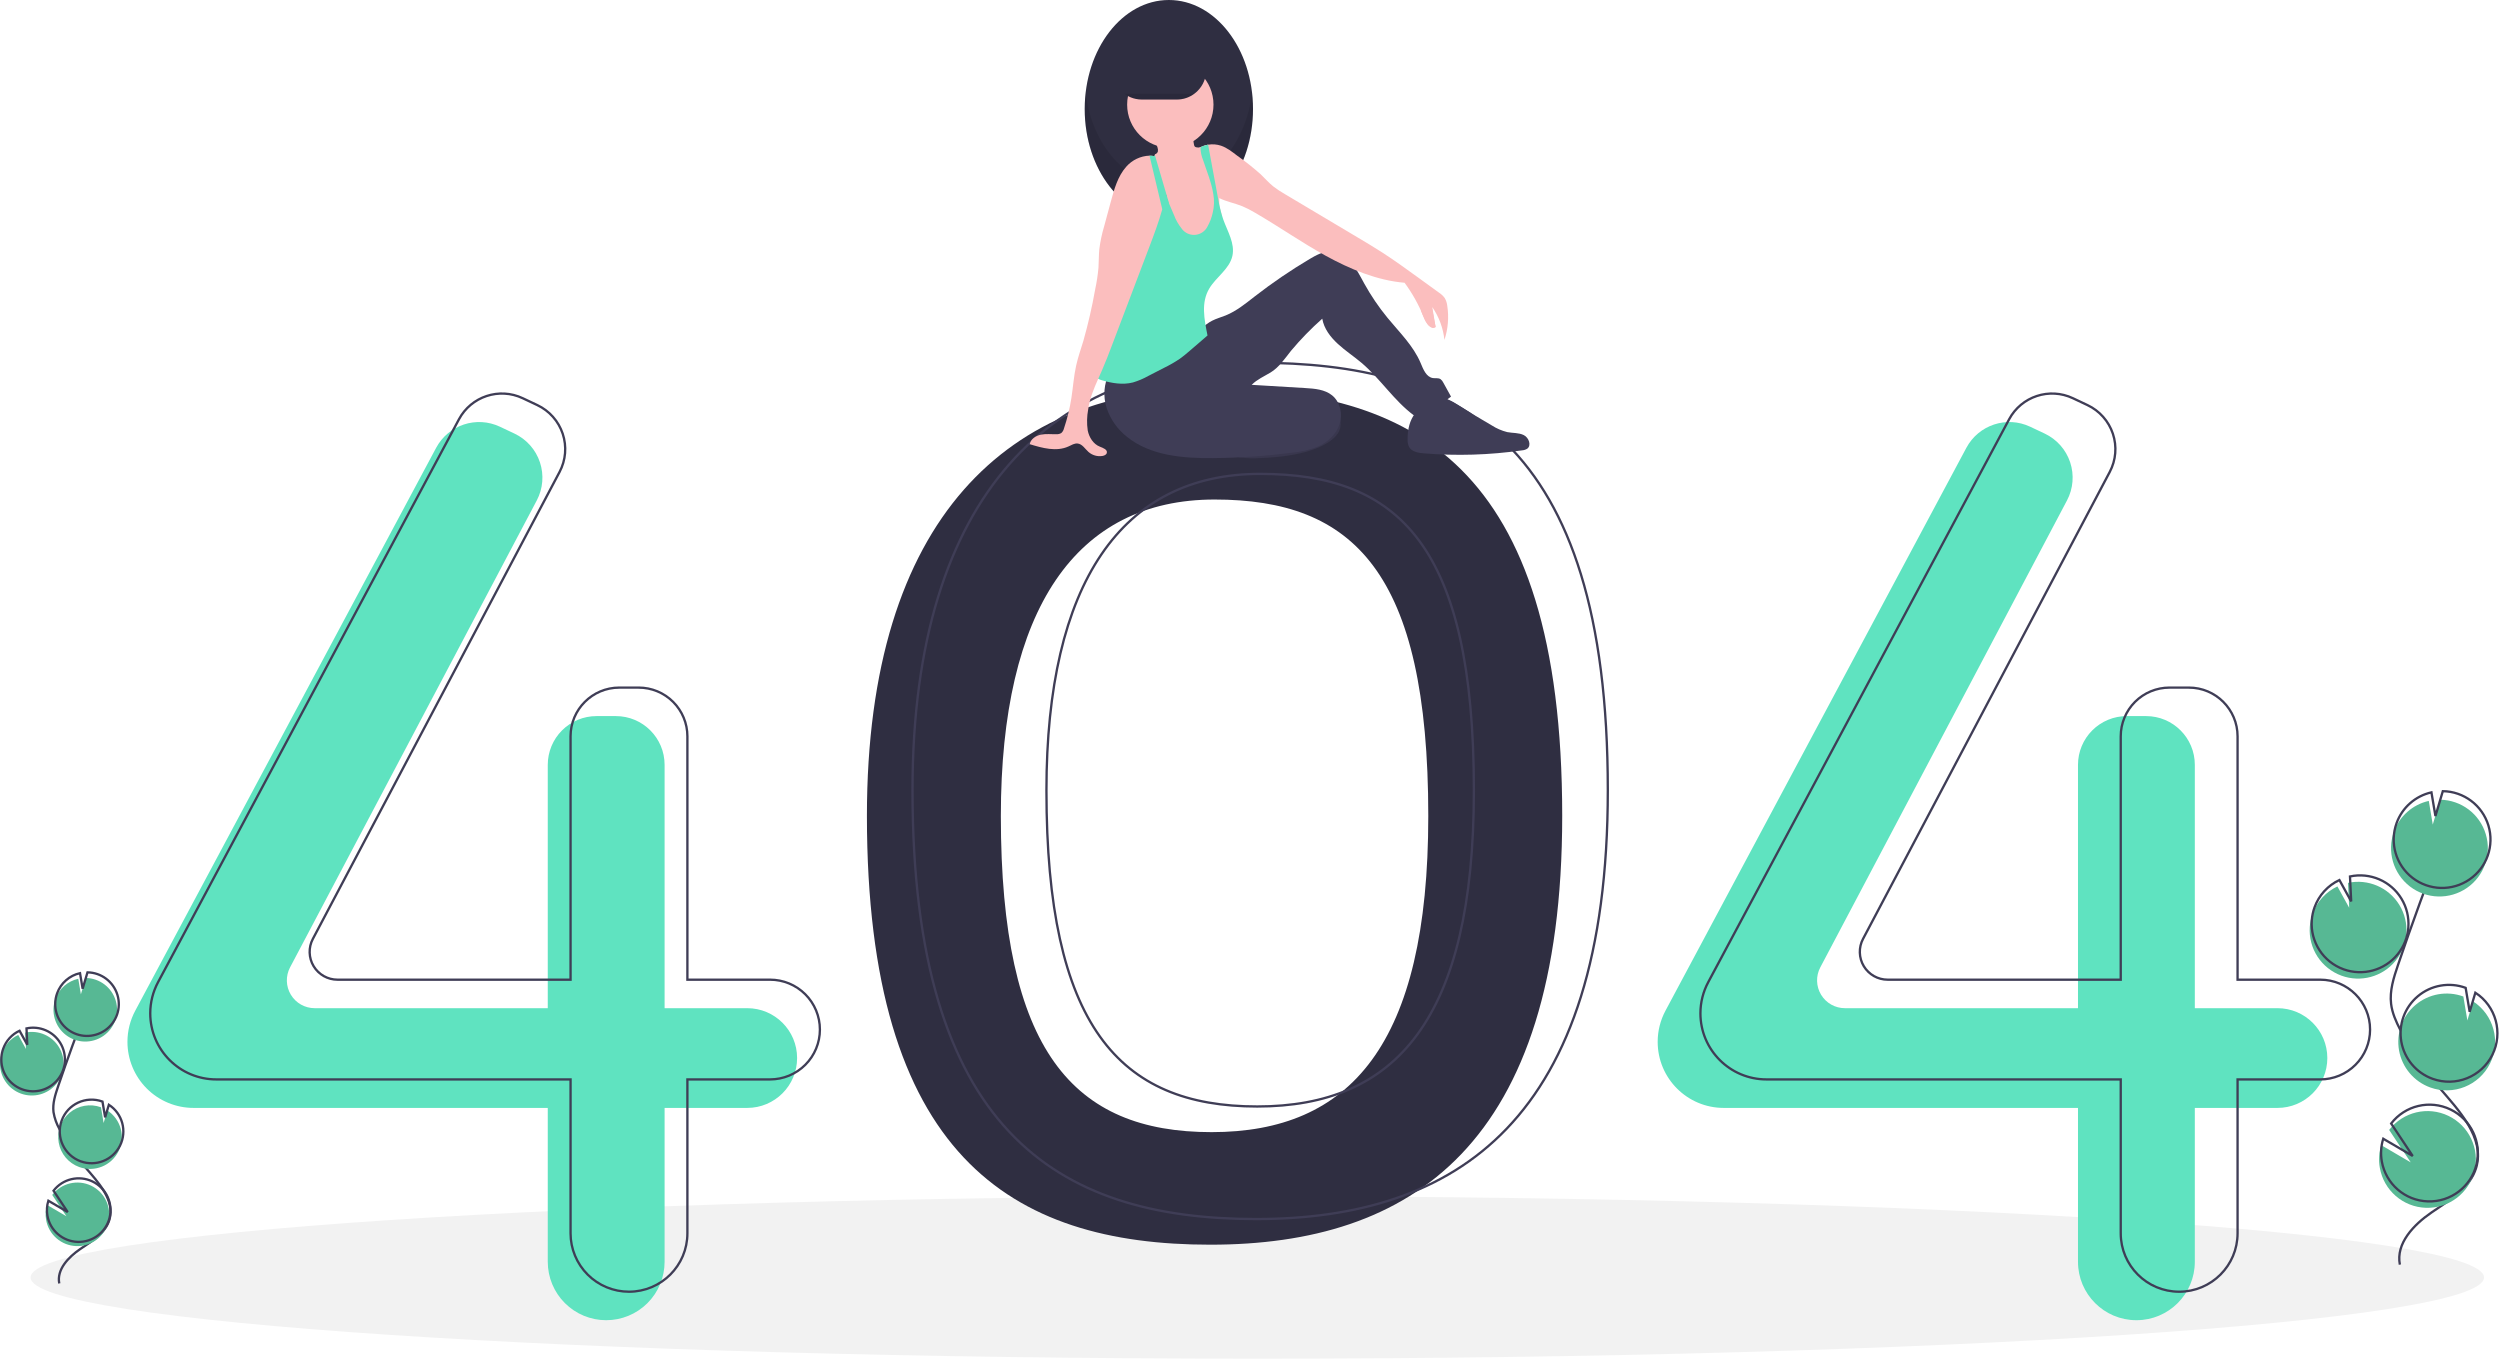
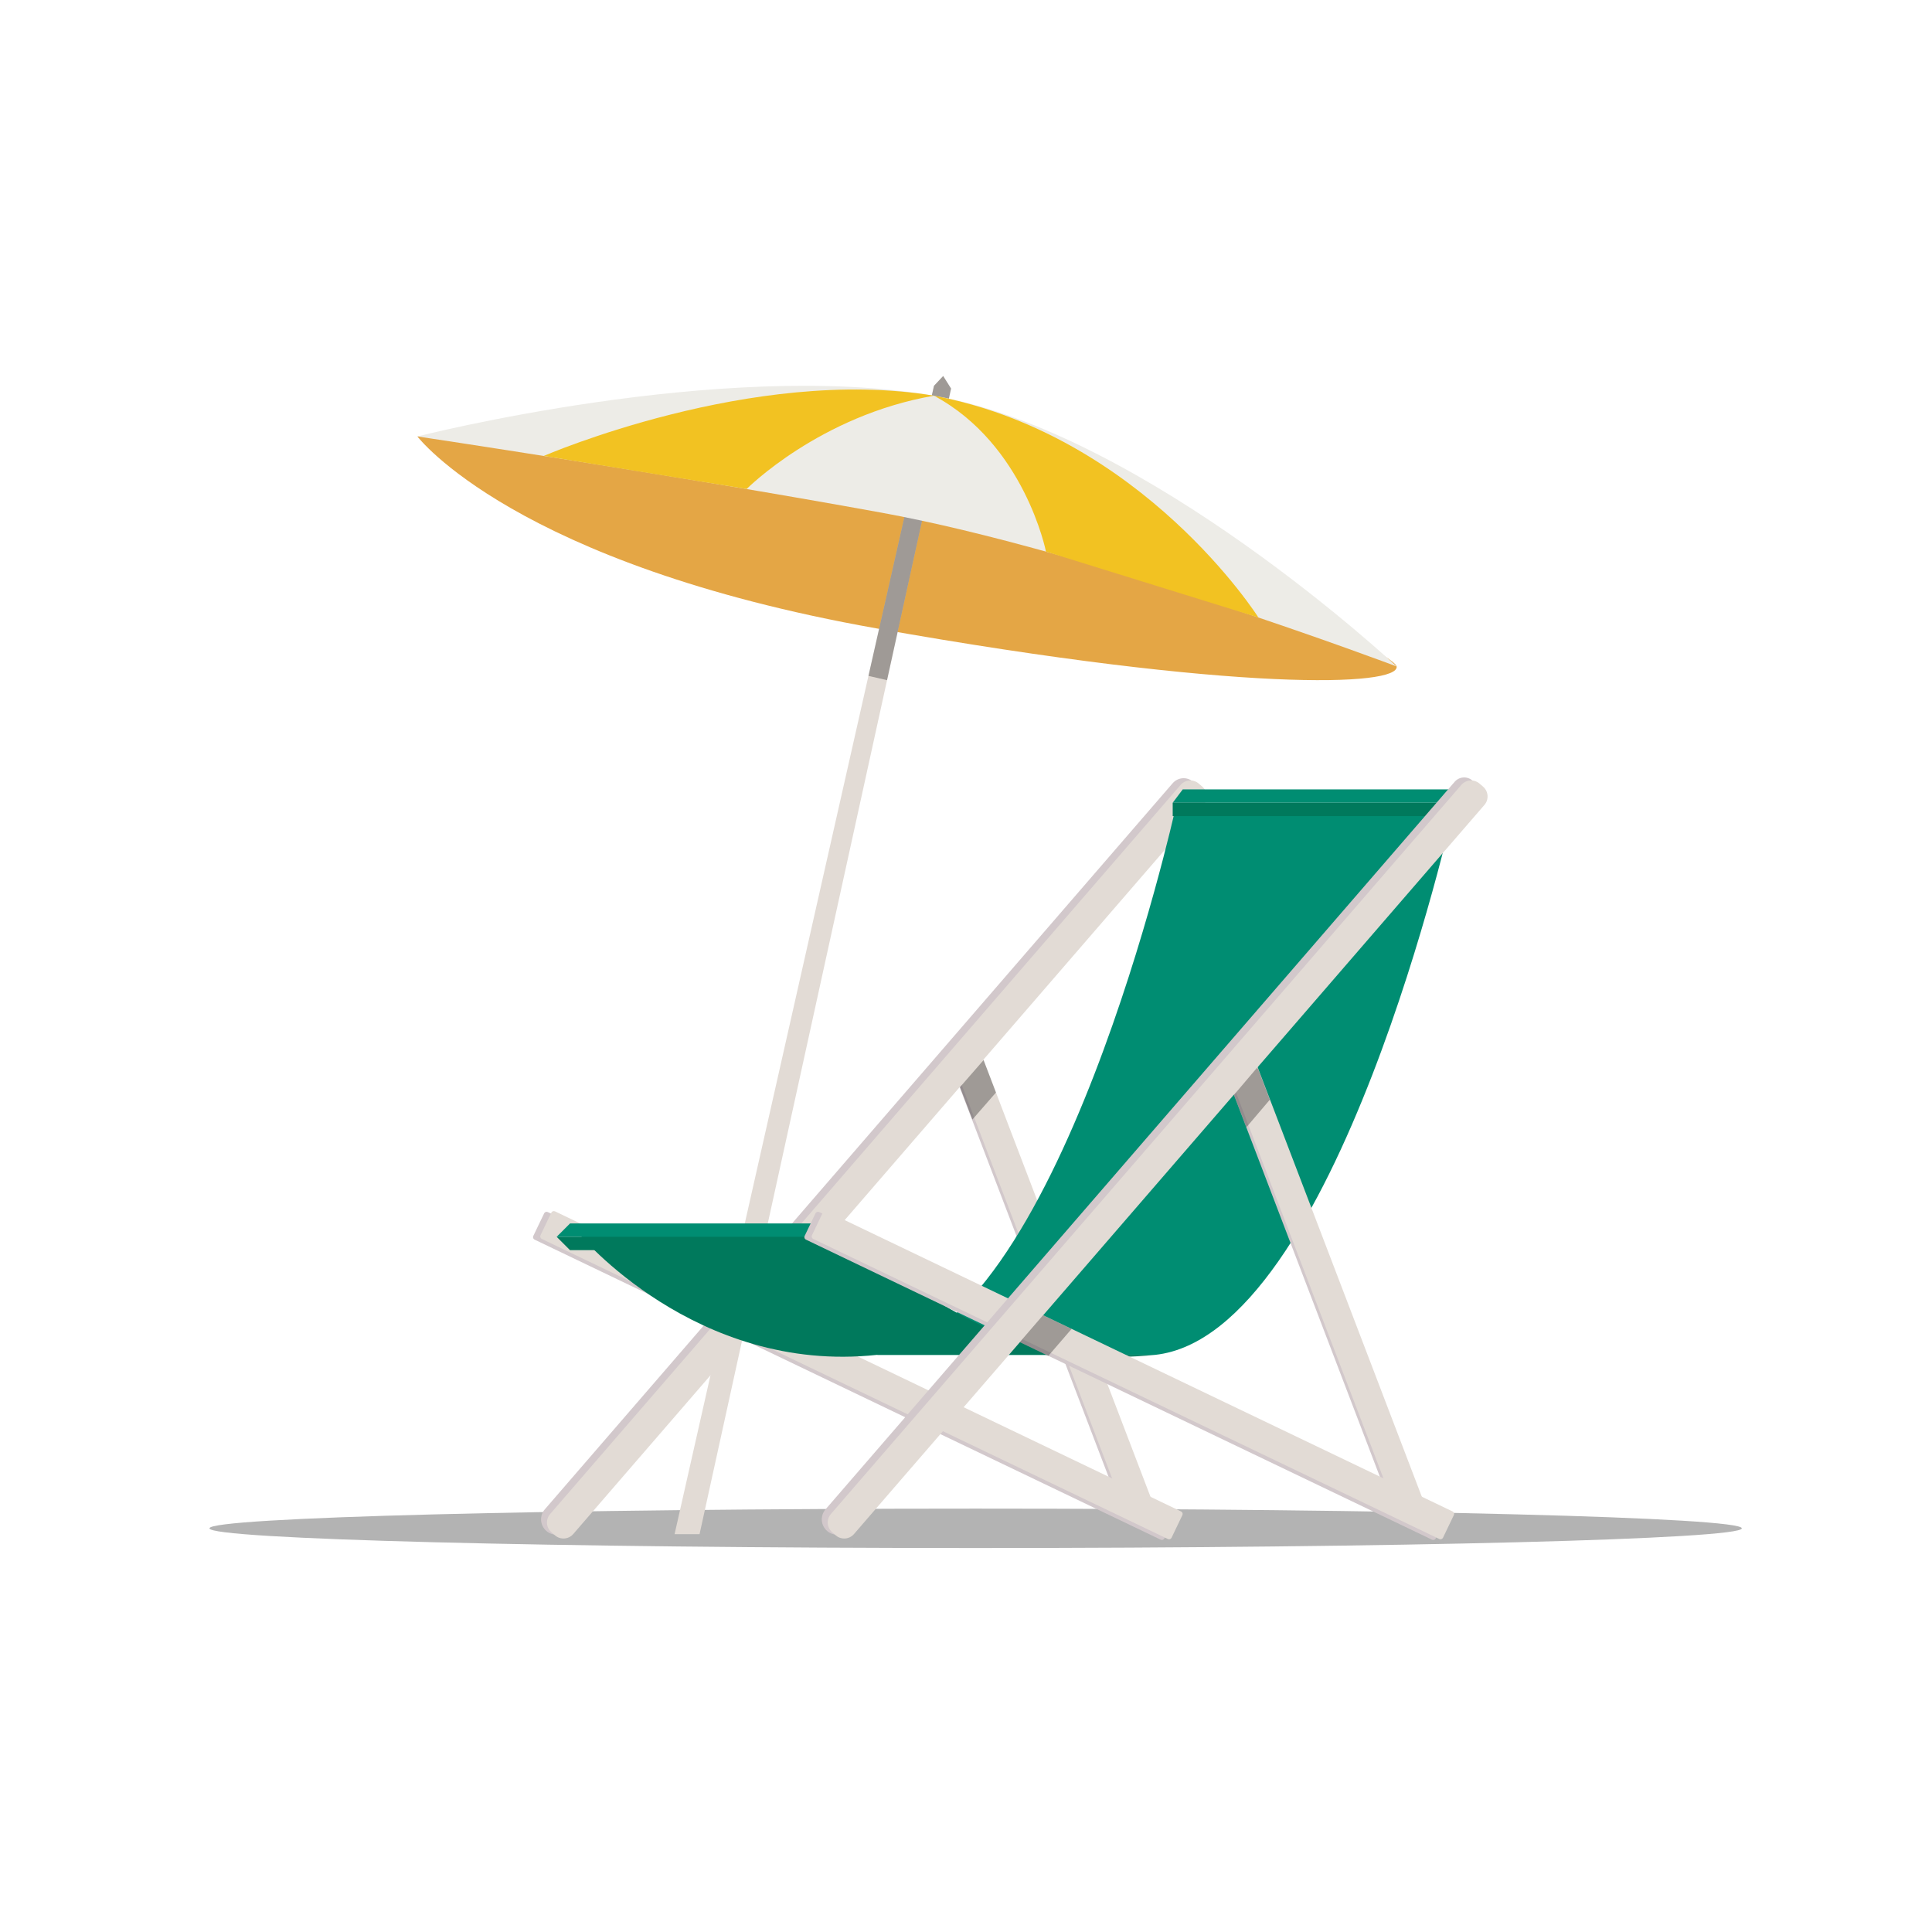
- <svg xmlns="http://www.w3.org/2000/svg" width="1075px" height="585px" viewBox="0 0 1075 585" version="1.1">
-   <g id="Page-1" stroke="none" stroke-width="1" fill="none" fill-rule="evenodd">
-     <g id="undraw_page_not_found_su7k">
-       <ellipse id="Oval" fill="#F2F2F2" fill-rule="nonzero" cx="540.643" cy="549.309" rx="527.5" ry="34.922" />
-       <path d="M520.426,167.01 C434.482,167.01 372.775,222.149 372.775,350.808 C372.775,496.621 434.482,535.218 520.426,535.218 C606.37,535.218 671.753,492.945 671.753,350.808 C671.753,198.868 606.37,167.01 520.426,167.01 Z M520.991,486.818 C461.464,486.818 430.365,451.895 430.365,350.902 C430.365,261.79 462.737,214.797 522.264,214.797 C581.791,214.797 614.163,245.665 614.163,350.902 C614.163,449.349 580.518,486.818 520.991,486.818 Z" id="Shape" fill="#2F2E41" fill-rule="nonzero" />
-       <path d="M321.311,433.517 L285.777,433.517 L285.777,328.877 C285.777,317.304 276.395,307.922 264.821,307.921 L256.495,307.921 C250.937,307.921 245.607,310.129 241.677,314.059 C237.747,317.989 235.539,323.32 235.539,328.877 L235.539,433.517 L135.309,433.517 C131.115,433.517 127.227,431.321 125.062,427.728 C122.898,424.136 122.772,419.673 124.731,415.965 L230.814,215.184 C233.486,210.126 233.975,204.195 232.165,198.767 C230.356,193.34 226.406,188.888 221.233,186.446 L214.971,183.488 C204.872,178.719 192.807,182.709 187.542,192.558 L58.16,434.591 C55.957,438.712 54.804,443.314 54.804,447.987 L54.804,447.987 C54.804,455.523 57.798,462.751 63.127,468.08 C68.456,473.409 75.684,476.403 83.22,476.403 L235.539,476.403 L235.539,542.57 C235.539,549.232 238.185,555.621 242.896,560.332 C247.607,565.043 253.996,567.689 260.658,567.689 L260.658,567.689 C267.32,567.689 273.709,565.043 278.42,560.332 C283.131,555.621 285.777,549.232 285.777,542.57 L285.777,476.403 L321.311,476.403 C333.154,476.403 342.754,466.803 342.754,454.96 L342.754,454.96 C342.754,443.117 333.154,433.517 321.311,433.517 Z" id="Path" fill="#5FE3C0" fill-rule="nonzero" />
-       <path d="M979.308,433.517 L943.774,433.517 L943.774,328.877 C943.774,317.304 934.391,307.921 922.818,307.921 L914.491,307.921 C908.933,307.921 903.603,310.129 899.673,314.059 C895.743,317.989 893.535,323.32 893.535,328.877 L893.535,433.517 L793.305,433.517 C789.111,433.517 785.224,431.321 783.059,427.728 C780.894,424.136 780.768,419.673 782.728,415.965 L888.81,215.184 C891.483,210.126 891.971,204.195 890.162,198.768 C888.353,193.34 884.403,188.888 879.23,186.446 L872.967,183.488 C862.868,178.719 850.803,182.709 845.538,192.558 L716.157,434.591 C713.953,438.712 712.801,443.314 712.801,447.987 L712.801,447.987 C712.801,463.681 725.523,476.403 741.217,476.403 L893.535,476.403 L893.535,542.57 C893.535,556.443 904.782,567.689 918.654,567.689 L918.654,567.689 C932.527,567.689 943.773,556.443 943.773,542.57 L943.773,476.403 L979.308,476.403 C991.15,476.403 1000.751,466.803 1000.751,454.96 L1000.751,454.96 C1000.751,443.117 991.15,433.517 979.308,433.517 L979.308,433.517 Z" id="Path" fill="#5FE3C0" fill-rule="nonzero" />
-       <path d="M331.114,421.264 L295.58,421.264 L295.58,316.624 C295.58,311.066 293.372,305.736 289.442,301.806 C285.512,297.876 280.182,295.668 274.624,295.668 L266.297,295.668 C254.724,295.668 245.341,305.051 245.341,316.624 L245.341,421.264 L145.111,421.264 C140.917,421.264 137.03,419.067 134.865,415.475 C132.7,411.883 132.575,407.42 134.534,403.712 L240.616,202.931 C243.289,197.873 243.777,191.942 241.968,186.514 C240.159,181.087 236.209,176.635 231.036,174.192 L224.773,171.235 C214.674,166.466 202.609,170.455 197.344,180.305 L67.963,422.338 C65.76,426.459 64.607,431.06 64.607,435.734 L64.607,435.734 C64.607,451.427 77.329,464.15 93.023,464.15 L245.341,464.15 L245.341,530.317 C245.341,536.979 247.988,543.368 252.699,548.079 C257.409,552.789 263.799,555.436 270.46,555.436 L270.461,555.436 C284.333,555.436 295.58,544.19 295.58,530.317 L295.58,464.15 L331.114,464.15 C336.801,464.15 342.255,461.891 346.276,457.869 C350.298,453.848 352.557,448.394 352.557,442.707 L352.557,442.707 C352.557,437.02 350.298,431.565 346.276,427.544 C342.255,423.523 336.801,421.264 331.114,421.264 L331.114,421.264 Z" id="Path" stroke="#3F3D56" />
-       <path d="M997.688,421.264 L962.153,421.264 L962.153,316.624 C962.153,305.051 952.771,295.668 941.197,295.668 L932.871,295.668 C927.313,295.668 921.983,297.876 918.053,301.806 C914.123,305.736 911.915,311.066 911.915,316.624 L911.915,421.264 L811.685,421.264 C807.491,421.264 803.603,419.067 801.439,415.475 C799.274,411.883 799.148,407.42 801.108,403.712 L907.19,202.931 C909.863,197.873 910.351,191.942 908.542,186.514 C906.732,181.087 902.783,176.635 897.61,174.192 L891.347,171.235 C881.248,166.466 869.183,170.455 863.918,180.305 L734.536,422.338 C732.333,426.459 731.181,431.06 731.181,435.734 L731.181,435.734 C731.181,451.427 743.903,464.15 759.596,464.15 L911.915,464.15 L911.915,530.317 C911.915,544.19 923.161,555.436 937.034,555.436 L937.034,555.436 C950.907,555.436 962.153,544.19 962.153,530.317 L962.153,464.15 L997.688,464.15 C1003.375,464.15 1008.829,461.891 1012.85,457.869 C1016.871,453.848 1019.131,448.394 1019.131,442.707 L1019.131,442.707 C1019.131,430.864 1009.53,421.264 997.688,421.264 Z" id="Path" stroke="#3F3D56" />
-       <path d="M540.031,155.982 C454.087,155.982 392.38,211.121 392.38,339.78 C392.38,485.593 454.087,524.19 540.031,524.19 C625.975,524.19 691.358,481.917 691.358,339.78 C691.358,187.84 625.975,155.982 540.031,155.982 Z M540.596,475.79 C481.069,475.79 449.97,440.867 449.97,339.874 C449.97,250.762 482.342,203.769 541.869,203.769 C601.396,203.769 633.768,234.637 633.768,339.874 C633.768,438.321 600.123,475.79 540.596,475.79 L540.596,475.79 Z" id="Shape" stroke="#3F3D56" />
-       <ellipse id="Oval" fill="#2F2E41" fill-rule="nonzero" cx="502.607" cy="46.885" rx="36.186" ry="46.885" />
-       <path d="M502.607,79.61 C484.48,79.61 469.466,62.339 466.832,39.805 C466.558,42.155 466.42,44.519 466.421,46.885 C466.421,72.778 482.622,93.77 502.607,93.77 C522.592,93.77 538.794,72.779 538.794,46.885 C538.794,44.519 538.657,42.155 538.383,39.805 C535.749,62.339 520.735,79.61 502.607,79.61 Z" id="Path" fill="#000000" fill-rule="nonzero" opacity="0.1" />
-       <path d="M576.242,184.189 C575.465,187.382 572.114,189.94 568.403,191.727 C560.601,195.483 550.978,196.605 541.644,196.981 C539.262,197.126 536.873,197.081 534.499,196.849 C529.898,196.404 525.582,194.42 522.249,191.217 C521.765,190.902 521.477,190.361 521.486,189.783 C521.495,189.206 521.799,188.674 522.292,188.374 C527.262,182.915 535.555,179.568 543.909,177.157 C550.243,175.33 561.29,170.597 568.199,171.235 C574.89,171.854 577.223,180.157 576.242,184.189 Z" id="Path" fill="#3F3D56" fill-rule="nonzero" />
-       <path d="M576.242,184.189 C575.465,187.382 572.114,189.94 568.403,191.727 C560.601,195.483 550.978,196.605 541.644,196.981 C539.262,197.126 536.873,197.081 534.499,196.849 C529.898,196.404 525.582,194.42 522.249,191.217 C521.765,190.902 521.477,190.361 521.486,189.783 C521.495,189.206 521.799,188.674 522.292,188.374 C527.262,182.915 535.555,179.568 543.909,177.157 C550.243,175.33 561.29,170.597 568.199,171.235 C574.89,171.854 577.223,180.157 576.242,184.189 Z" id="Path" fill="#000000" fill-rule="nonzero" opacity="0.1" />
-       <path d="M477.044,160.321 C474.662,164.989 474.231,170.411 475.845,175.396 C477.487,180.344 480.56,184.693 484.674,187.893 C494.769,195.985 508.662,197.098 521.599,196.986 C532.937,196.887 544.259,196.111 555.504,194.662 C559.273,194.328 562.976,193.468 566.506,192.108 C570.728,190.281 574.439,186.93 575.942,182.582 C577.445,178.234 576.378,172.909 572.808,170.008 C569.671,167.458 565.345,167.107 561.31,166.865 L538.223,165.477 C540.504,163.169 543.541,161.863 546.318,160.185 C550.004,157.959 552.452,154.22 555.132,150.85 C559.26,145.916 563.752,141.297 568.57,137.033 C569.322,141.344 572.048,144.883 575.258,147.857 C578.467,150.831 582.166,153.226 585.501,156.057 C593.58,162.916 599.397,172.224 607.894,178.558 C613.738,177.022 619.202,174.294 623.942,170.546 L620.64,164.564 C620.365,163.949 619.936,163.414 619.395,163.011 C618.461,162.436 617.256,162.733 616.17,162.57 C613.27,162.135 612.003,158.786 610.865,156.083 C607.74,148.661 601.756,142.903 596.647,136.679 C592.875,132.084 589.529,127.157 586.651,121.956 C584.934,118.854 583.363,115.625 581.033,112.953 C578.704,110.281 575.44,108.18 571.895,108.172 C568.763,108.166 565.874,109.756 563.181,111.355 C554.978,116.227 547.086,121.604 539.551,127.454 C535.607,130.516 531.687,133.751 527.061,135.628 C525.114,136.419 523.061,136.959 521.192,137.92 C517.919,139.605 515.435,142.455 512.761,144.985 C503.223,154.008 490.165,159.854 477.044,160.321 Z" id="Path" fill="#3F3D56" fill-rule="nonzero" />
-       <path d="M525.32,96.098 C525.212,98.856 524.626,101.575 523.586,104.131 C522.52,106.709 520.431,108.728 517.818,109.704 C515.983,110.196 514.059,110.258 512.195,109.887 C510.57,109.717 509.004,109.183 507.614,108.326 C505.449,106.837 504.369,104.182 503.976,101.583 C503.583,98.987 503.759,96.334 503.507,93.719 C503.262,91.607 502.86,89.516 502.305,87.464 C502.135,86.781 501.962,86.101 501.792,85.422 C501.626,84.742 501.462,84.062 501.311,83.383 C501.172,82.744 501.043,82.102 500.933,81.457 C500.842,80.912 500.76,80.365 500.7,79.814 C500.645,78.182 500.373,76.564 499.892,75.003 C499.44,73.991 498.874,73.033 498.205,72.149 C497.919,71.74 497.642,71.331 497.387,70.906 C496.65,69.802 496.307,68.482 496.415,67.158 C496.445,66.954 496.495,66.753 496.563,66.557 C496.588,66.482 496.616,66.406 496.648,66.334 C497.222,66.178 497.683,65.748 497.878,65.186 C497.986,64.59 497.935,63.977 497.73,63.408 C497.495,62.612 497.173,61.845 496.77,61.12 C496.506,60.642 495.609,59.78 495.603,59.232 C495.59,58.131 497.743,57.243 498.614,56.809 C501.275,55.477 504.242,54.875 507.211,55.066 C509.115,55.195 511.179,55.78 512.23,57.376 C513.174,58.814 513.048,60.676 513.451,62.347 C513.493,62.59 513.596,62.818 513.75,63.011 C513.955,63.198 514.213,63.317 514.489,63.351 C514.955,63.444 515.433,63.463 515.905,63.408 L515.908,63.408 C516.033,63.398 516.157,63.38 516.279,63.354 C517.015,63.219 517.709,62.918 518.312,62.476 C518.702,62.372 519.096,62.287 519.492,62.221 C519.508,62.22 519.524,62.217 519.539,62.212 C521.116,67.187 521.32,72.52 522.611,77.586 C523.249,80.107 524.165,82.596 524.294,85.189 C524.303,85.302 524.307,85.418 524.31,85.535 C524.329,86.369 524.263,87.209 524.297,88.039 C524.309,88.414 524.351,88.786 524.423,89.153 C524.564,89.744 524.74,90.326 524.948,90.897 L524.958,90.925 C525.018,91.107 525.074,91.293 525.122,91.479 C525.156,91.614 525.188,91.746 525.213,91.881 L525.216,91.891 C525.449,93.281 525.484,94.698 525.32,96.098 L525.32,96.098 Z" id="Path" fill="#FBBEBE" fill-rule="nonzero" />
-       <circle id="Oval" fill="#FBBEBE" fill-rule="nonzero" cx="503.237" cy="44.997" r="18.565" />
-       <path d="M621.103,146.148 C620.565,141.083 618.765,136.234 615.867,132.045 C616.349,134.909 616.831,137.771 617.315,140.632 C616.086,140.988 614.764,140.581 613.948,139.597 C613.166,138.621 612.568,137.511 612.182,136.321 C610.073,131.085 607.315,126.135 603.973,121.586 C592.154,120.601 580.471,115.702 570.077,109.99 C559.681,104.282 549.952,97.438 539.694,91.488 C537.915,90.413 536.062,89.467 534.149,88.656 C530.94,87.369 527.337,86.702 524.294,85.189 C524.089,85.088 523.885,84.981 523.683,84.871 C522.996,84.497 522.345,84.06 521.739,83.565 C521.411,83.299 521.1,83.013 520.808,82.709 C519.289,80.943 518.086,78.929 517.249,76.756 C515.616,73.143 515.033,68.785 513.403,65.173 C514.153,64.473 514.994,63.879 515.905,63.408 L515.908,63.408 C516.04,63.338 516.173,63.272 516.308,63.209 C516.953,62.906 517.624,62.66 518.312,62.476 C518.702,62.372 519.096,62.287 519.492,62.221 C519.508,62.22 519.524,62.217 519.539,62.212 C521.378,61.912 523.262,62.061 525.03,62.646 C527.617,63.521 529.797,65.267 531.972,66.919 C535.504,69.408 538.892,72.095 542.12,74.968 C543.913,76.686 545.549,78.574 547.478,80.135 C549.081,81.372 550.771,82.492 552.535,83.486 C562.972,89.704 573.411,95.921 583.85,102.136 C587.384,104.241 590.921,106.347 594.376,108.574 C599.624,111.96 604.684,115.629 609.741,119.295 C612.721,121.454 615.699,123.613 618.677,125.774 C619.654,126.397 620.512,127.19 621.21,128.115 C621.827,129.165 622.21,130.336 622.333,131.548 C623.081,136.444 622.659,141.447 621.103,146.148 Z" id="Path" fill="#FBBEBE" fill-rule="nonzero" />
-       <path d="M529.923,110.06 C528.671,115.676 522.994,119.072 520.027,124.005 C516.339,130.129 517.843,137.246 519.228,144.26 C516.698,146.441 514.167,148.622 511.635,150.802 C510.238,152.001 508.841,153.206 507.337,154.267 C505.144,155.736 502.852,157.052 500.477,158.206 C498.237,159.358 495.996,160.511 493.756,161.664 C491.673,162.835 489.466,163.77 487.176,164.452 C482.762,165.585 478.073,164.792 473.706,163.48 C473.191,163.345 472.695,163.143 472.233,162.879 C471.96,162.716 471.723,162.501 471.534,162.246 C471.104,161.474 470.947,160.579 471.091,159.707 C471.534,152.357 473.331,145.16 475.122,138.017 C476.079,133.732 477.365,129.527 478.97,125.44 C480.544,121.938 482.353,118.547 484.385,115.289 C486.628,111.191 489.285,107.333 492.315,103.776 C493.79,102.407 495.031,100.806 495.99,99.037 C497.107,96.488 496.676,93.565 496.903,90.79 C497.076,88.704 497.629,86.669 498.536,84.783 L498.536,84.78 C499.02,83.764 499.604,82.798 500.279,81.897 C500.584,82.608 500.889,83.319 501.195,84.028 C501.396,84.493 501.595,84.958 501.792,85.422 C502.05,86.019 502.306,86.615 502.56,87.209 C503.293,88.914 504.025,90.619 504.757,92.322 C505.547,94.468 506.672,96.474 508.092,98.266 C509.412,100.133 511.616,101.169 513.895,100.994 C516.175,100.819 518.195,99.46 519.215,97.413 C520.273,95.536 521.039,93.508 521.487,91.4 C522.109,88.833 522.194,86.166 521.739,83.565 C520.981,78.556 518.85,73.439 517.302,68.785 C516.672,67.234 516.307,65.587 516.223,63.914 C516.226,63.726 516.245,63.539 516.279,63.354 C516.289,63.307 516.298,63.257 516.308,63.209 C516.953,62.906 517.623,62.66 518.312,62.476 C518.702,62.372 519.096,62.288 519.492,62.221 C520.855,69.597 522.219,76.973 523.586,84.349 C523.617,84.522 523.652,84.695 523.683,84.871 C523.879,85.928 524.077,86.985 524.297,88.04 C524.495,88.996 524.709,89.95 524.948,90.897 L524.958,90.925 C525.04,91.246 525.125,91.564 525.213,91.882 L525.216,91.891 C525.458,92.759 525.729,93.622 526.034,94.471 C527.884,99.591 531.11,104.745 529.923,110.06 Z" id="Path" fill="#5FE3C0" fill-rule="nonzero" />
-       <path d="M605.267,188.993 C605.209,190.075 605.418,191.154 605.877,192.136 C607.039,194.259 609.827,194.742 612.24,194.941 C626.332,196.099 640.51,195.667 654.505,193.653 C655.265,193.601 656.001,193.372 656.657,192.985 C658.647,191.59 657.42,188.19 655.247,187.102 C653.074,186.013 650.496,186.276 648.112,185.804 C645.743,185.208 643.488,184.23 641.434,182.908 C636.599,180.13 631.835,177.234 627.141,174.22 C624.346,172.425 621.048,170.51 617.901,171.574 C609.376,174.458 605.211,179.796 605.267,188.993 Z" id="Path" fill="#3F3D56" fill-rule="nonzero" />
-       <path d="M501.383,82.989 L501.383,82.992 C501.361,83.124 501.339,83.253 501.311,83.382 C501.276,83.597 501.235,83.814 501.195,84.028 C500.804,86.026 500.326,88.014 499.775,89.99 C498.265,95.45 496.242,100.821 494.234,106.114 C488.847,120.305 483.459,134.497 478.07,148.691 C476.711,152.265 475.354,155.843 473.809,159.345 C473.293,160.513 472.762,161.689 472.233,162.879 C470.339,167.136 468.52,171.532 467.916,176.063 C467.353,179.045 467.288,182.1 467.724,185.103 C468.328,188.074 470.131,190.975 472.954,192.073 C474.332,192.611 476.305,193.332 475.927,194.764 C475.723,195.55 474.829,195.934 474.027,196.066 C471.881,196.408 469.695,195.779 468.061,194.348 C466.553,193.011 465.395,190.931 463.391,190.708 C462.003,190.557 460.726,191.387 459.454,191.969 C454.269,194.339 448.227,192.681 442.781,190.997 C443.208,188.791 445.424,187.338 447.623,186.897 C449.823,186.453 452.098,186.768 454.341,186.708 C455.06,186.747 455.773,186.563 456.383,186.183 C456.931,185.68 457.315,185.025 457.485,184.301 C458.93,180.019 460.005,175.621 460.697,171.155 C461.421,166.488 461.723,161.749 462.755,157.139 C463.558,153.543 464.797,150.06 465.861,146.529 C467.918,139.26 469.606,131.892 470.921,124.452 C471.585,121.362 472.061,118.233 472.346,115.085 C472.526,112.473 472.441,109.849 472.692,107.246 C473.115,103.861 473.821,100.517 474.804,97.25 C475.767,93.685 476.728,90.121 477.689,86.561 C479.115,81.29 480.644,75.815 484.256,71.718 C486.792,68.803 490.423,67.069 494.285,66.929 C495.001,66.928 495.715,67.005 496.415,67.158 C496.531,67.187 496.648,67.215 496.764,67.247 C497.526,67.446 498.258,67.749 498.938,68.147 C500.052,67.439 500.619,67.687 501.358,68.779 C502.006,69.935 502.312,71.251 502.239,72.574 C502.302,76.065 502.015,79.555 501.383,82.989 L501.383,82.989 Z" id="Path" fill="#FBBEBE" fill-rule="nonzero" />
-       <path d="M502.607,87.162 L502.56,87.209 L502.305,87.464 L499.775,89.99 L498.536,84.783 L494.285,66.929 C495.001,66.928 495.715,67.005 496.415,67.158 C496.445,66.954 496.495,66.753 496.563,66.557 L496.764,67.247 L498.205,72.149 L500.933,81.457 L501.383,82.989 L501.383,82.992 L502.607,87.162 Z" id="Path" fill="#5FE3C0" fill-rule="nonzero" />
-       <path d="M518.661,30.203 C518.657,33.542 517.326,36.742 514.961,39.099 C514.537,39.523 514.082,39.917 513.601,40.275 C511.429,41.912 508.784,42.798 506.065,42.799 L490.969,42.799 C484.023,42.788 478.398,37.155 478.398,30.209 C478.398,23.263 484.023,17.629 490.969,17.619 L506.065,17.619 C513.009,17.637 518.636,23.258 518.661,30.203 L518.661,30.203 Z" id="Path" fill="#2F2E41" fill-rule="nonzero" />
-       <path d="M513.601,40.275 C511.429,41.912 508.784,42.798 506.065,42.799 L490.969,42.799 C488.25,42.798 485.605,41.912 483.433,40.275 L513.601,40.275 Z" id="Path" fill="#000000" fill-rule="nonzero" opacity="0.1" />
-       <path d="M611.086,133.756 C611.086,133.756 614.338,143.128 617.315,140.632 L614.942,128.382 L611.086,133.756 Z" id="Path" fill="#FBBEBE" fill-rule="nonzero" />
-       <path d="M1006.864,419.55 C1015.171,422.57 1024.479,420.013 1030.078,413.174 C1035.678,406.335 1036.346,396.705 1031.746,389.157 C1027.146,381.61 1018.28,377.792 1009.635,379.634 L1010.156,390.347 L1005.088,381.166 C1000.114,383.503 996.271,387.72 994.405,392.889 C993.742,394.699 993.338,396.595 993.207,398.519 C992.55,407.793 998.125,416.377 1006.864,419.55 Z" id="Path" fill="#57B894" fill-rule="nonzero" />
-       <path d="M1031.941,543.793 C1030.152,534.683 1037.904,526.606 1045.562,521.357 C1053.22,516.107 1062.167,510.949 1064.78,502.04 C1068.535,489.236 1057.35,477.51 1048.644,467.398 C1042.185,459.894 1036.639,451.65 1032.121,442.841 C1030.309,439.308 1028.645,435.615 1028.168,431.674 C1027.482,425.999 1029.305,420.351 1031.142,414.938 C1037.262,396.903 1043.805,379.02 1050.771,361.288" id="Path" stroke="#3F3D56" />
-       <path d="M1007.721,416.792 C1016.028,419.812 1025.336,417.255 1030.936,410.416 C1036.535,403.577 1037.204,393.947 1032.603,386.399 C1028.003,378.852 1019.137,375.034 1010.493,376.876 L1011.013,387.589 L1005.945,378.408 C1000.971,380.745 997.129,384.962 995.262,390.131 C994.599,391.941 994.196,393.837 994.065,395.761 C993.407,405.035 998.982,413.619 1007.721,416.792 Z" id="Path" stroke="#3F3D56" />
-       <path d="M1029.397,357.588 C1031.813,350.922 1037.46,345.947 1044.377,344.391 L1046.091,354.574 L1049.268,343.879 C1058.319,344.013 1066.245,349.983 1068.873,358.645 C1071.501,367.307 1068.228,376.675 1060.777,381.815 C1053.326,386.956 1043.407,386.69 1036.242,381.158 C1029.077,375.627 1026.31,366.097 1029.397,357.588 L1029.397,357.588 Z" id="Path" fill="#57B894" fill-rule="nonzero" />
-       <path d="M1030.54,353.911 C1032.956,347.245 1038.603,342.27 1045.52,340.713 L1047.234,350.897 L1050.411,340.201 C1059.462,340.336 1067.388,346.305 1070.016,354.968 C1072.644,363.63 1069.371,372.997 1061.92,378.138 C1054.469,383.278 1044.55,383.013 1037.385,377.481 C1030.22,371.949 1027.453,362.42 1030.54,353.911 L1030.54,353.911 Z" id="Path" stroke="#3F3D56" />
-       <path d="M1044.991,467.604 C1054.936,471.212 1066.006,466.783 1070.718,457.311 C1075.431,447.839 1072.286,436.338 1063.41,430.582 L1060.969,438.801 L1059.237,428.497 C1059.22,428.489 1059.203,428.482 1059.184,428.477 C1052.194,425.936 1044.379,427.32 1038.685,432.106 C1032.991,436.892 1030.285,444.353 1031.586,451.676 C1032.886,459 1037.997,465.072 1044.991,467.604 L1044.991,467.604 Z" id="Path" fill="#57B894" fill-rule="nonzero" />
-       <path d="M1045.981,463.88 C1055.927,467.487 1066.996,463.059 1071.709,453.586 C1076.421,444.114 1073.277,432.614 1064.4,426.857 L1061.959,435.076 L1060.228,424.772 C1060.211,424.764 1060.193,424.758 1060.175,424.752 C1053.184,422.212 1045.369,423.595 1039.675,428.381 C1033.981,433.167 1031.275,440.628 1032.576,447.952 C1033.877,455.275 1038.987,461.347 1045.981,463.88 L1045.981,463.88 Z" id="Path" stroke="#3F3D56" />
-       <path d="M1023.324,502.167 C1025.026,511.854 1033.281,519.025 1043.111,519.356 C1052.941,519.687 1061.66,513.088 1064.01,503.537 C1066.36,493.986 1061.7,484.095 1052.839,479.826 C1043.978,475.558 1033.338,478.079 1027.334,485.87 L1036.607,499.826 L1023.937,492.418 C1022.955,495.572 1022.744,498.915 1023.324,502.167 L1023.324,502.167 Z" id="Path" fill="#57B894" fill-rule="nonzero" />
-       <path d="M1024.181,499.409 C1025.883,509.096 1034.138,516.267 1043.968,516.598 C1053.798,516.929 1062.517,510.33 1064.867,500.779 C1067.217,491.229 1062.557,481.337 1053.696,477.068 C1044.835,472.8 1034.195,475.321 1028.192,483.112 L1037.464,497.068 L1024.794,489.661 C1023.812,492.814 1023.602,496.157 1024.181,499.409 Z" id="Path" stroke="#3F3D56" />
-       <path d="M9.007,470.249 C14.465,472.233 20.581,470.553 24.26,466.06 C27.939,461.566 28.378,455.239 25.356,450.281 C22.333,445.322 16.508,442.813 10.828,444.024 L11.171,451.062 L7.841,445.03 C4.573,446.566 2.048,449.336 0.822,452.732 C0.386,453.922 0.121,455.167 0.035,456.431 C-0.397,462.524 3.266,468.164 9.007,470.249 L9.007,470.249 Z" id="Path" fill="#57B894" fill-rule="nonzero" />
-       <path d="M25.484,551.879 C24.308,545.893 29.402,540.587 34.433,537.138 C39.464,533.689 45.343,530.3 47.059,524.446 C49.526,516.034 42.178,508.33 36.458,501.686 C32.214,496.756 28.57,491.34 25.602,485.551 C24.311,483.278 23.432,480.794 23.005,478.215 C22.554,474.486 23.752,470.775 24.959,467.219 C28.979,455.37 33.278,443.62 37.855,431.969" id="Path" stroke="#3F3D56" />
-       <path d="M9.571,468.437 C15.028,470.421 21.144,468.741 24.823,464.248 C28.502,459.754 28.941,453.427 25.919,448.469 C22.896,443.51 17.071,441.001 11.392,442.212 L11.734,449.25 L8.404,443.218 C5.136,444.754 2.611,447.524 1.385,450.92 C0.949,452.11 0.684,453.355 0.598,454.619 C0.166,460.712 3.829,466.352 9.571,468.437 Z" id="Path" stroke="#3F3D56" />
-       <path d="M23.812,429.539 C25.4,425.159 29.11,421.891 33.654,420.868 L34.78,427.559 L36.868,420.532 C42.814,420.62 48.022,424.542 49.749,430.233 C51.475,435.924 49.325,442.079 44.43,445.456 C39.534,448.834 33.017,448.659 28.31,445.025 C23.602,441.39 21.784,435.13 23.812,429.539 L23.812,429.539 Z" id="Path" fill="#57B894" fill-rule="nonzero" />
-       <path d="M24.563,427.123 C26.151,422.743 29.861,419.475 34.405,418.452 L35.531,425.143 L37.619,418.115 C43.565,418.204 48.773,422.126 50.499,427.817 C52.226,433.508 50.076,439.663 45.18,443.04 C40.285,446.418 33.768,446.243 29.06,442.609 C24.353,438.974 22.535,432.714 24.563,427.123 L24.563,427.123 Z" id="Path" stroke="#3F3D56" />
-       <path d="M34.058,501.822 C40.592,504.192 47.865,501.282 50.961,495.059 C54.057,488.835 51.991,481.279 46.159,477.497 L44.555,482.897 L43.418,476.127 C43.407,476.122 43.395,476.118 43.383,476.114 C38.79,474.444 33.654,475.352 29.913,478.497 C26.171,481.642 24.393,486.544 25.248,491.356 C26.103,496.169 29.462,500.158 34.058,501.822 L34.058,501.822 Z" id="Path" fill="#57B894" fill-rule="nonzero" />
-       <path d="M34.708,499.374 C41.243,501.745 48.516,498.835 51.612,492.611 C54.708,486.388 52.642,478.832 46.81,475.05 L45.206,480.45 L44.069,473.68 C44.057,473.675 44.046,473.671 44.034,473.667 C36.935,471.092 29.092,474.759 26.517,481.858 C23.942,488.957 27.609,496.799 34.708,499.374 L34.708,499.374 Z" id="Path" stroke="#3F3D56" />
-       <path d="M19.822,524.53 C20.941,530.895 26.364,535.606 32.823,535.823 C39.281,536.041 45.009,531.705 46.553,525.43 C48.098,519.155 45.036,512.656 39.214,509.852 C33.392,507.047 26.401,508.703 22.457,513.822 L28.549,522.992 L20.225,518.125 C19.579,520.197 19.441,522.393 19.822,524.53 L19.822,524.53 Z" id="Path" fill="#57B894" fill-rule="nonzero" />
-       <path d="M20.385,522.718 C21.504,529.082 26.927,533.794 33.386,534.011 C39.844,534.229 45.572,529.893 47.117,523.618 C48.661,517.343 45.599,510.844 39.777,508.04 C33.955,505.235 26.965,506.891 23.02,512.01 L29.112,521.18 L20.788,516.313 C20.143,518.385 20.004,520.581 20.385,522.718 L20.385,522.718 Z" id="Path" stroke="#3F3D56" />
-     </g>
+ <svg xmlns="http://www.w3.org/2000/svg" viewBox="0 0 2005 2005">
+   <defs>
+     <style>.cls-1{fill:none;}.cls-2{opacity:0.3;}.cls-3{fill:#e4a645;}.cls-4{fill:#e2dbd5;}.cls-5{fill:#edece7;}.cls-6{fill:#f2c222;}.cls-7{fill:#d2c8cb;}.cls-8{fill:#008d72;}.cls-9{fill:#00795c;}</style>
+   </defs>
+   <g id="Layer_1" data-name="Layer 1">
+     <rect class="cls-1" width="2005" height="2005" />
+   </g>
+   <g id="Layer_2" data-name="Layer 2">
+     <ellipse class="cls-2" cx="1012.5" cy="1586.07" rx="795.14" ry="20.44" />
+     <path class="cls-3" d="M433.17,452.94S533.53,585.36,910,652.2s542.14,59.93,539.41,39.47S958.36,446.12,958.36,446.12Z" />
+     <polygon class="cls-4" points="969.27 400.37 978.82 390.2 987.01 403.24 725.99 1592.15 700.07 1592.15 969.27 400.37" />
+     <polyline class="cls-2" points="901.27 701.43 969.27 400.37 978.82 390.2 987.01 403.24 920.57 705.87" />
+     <path class="cls-5" d="M433.17,452.94s315.12-80.48,536.1-42.28,480.17,281,480.17,281S1131.48,571.51,914.59,532,433.17,452.94,433.17,452.94Z" />
+     <path class="cls-6" d="M969.27,410.66C781,379.28,564.35,473.15,564.35,473.15l210.52,34.31S850.6,431.12,969.27,410.66Z" />
+     <path class="cls-6" d="M1085.49,572.43s-22.09-111.3-116.22-161.77c216.9,40.92,336.7,230.17,336.7,230.17Z" />
+     <path class="cls-7" d="M1167.09,1576.18,989.5,1111.55a2.83,2.83,0,0,1,1.63-3.66l23.09-8.82a2.83,2.83,0,0,1,3.66,1.63l177.6,464.63a2.83,2.83,0,0,1-1.64,3.66l-23.09,8.83A2.83,2.83,0,0,1,1167.09,1576.18Z" />
+     <path class="cls-4" d="M1171.38,1579.38,987.58,1098.5a2.83,2.83,0,0,1,1.63-3.66l23.09-8.82a2.83,2.83,0,0,1,3.66,1.63l183.81,480.88a2.83,2.83,0,0,1-1.64,3.66L1175,1581A2.83,2.83,0,0,1,1171.38,1579.38Z" />
+     <path class="cls-7" d="M1241,833.55l-651.63,753.6a15.85,15.85,0,0,1-22.37,1.63h0a15.86,15.86,0,0,1-1.63-22.37L1217,812.8a15,15,0,0,1,21.16-1.53l1.31,1.13A15,15,0,0,1,1241,833.55Z" />
+     <path class="cls-4" d="M1249.18,835.31,594.91,1592a13.41,13.41,0,0,1-18.92,1.38l-3.7-3.2a13.43,13.43,0,0,1-1.38-18.93l654.26-756.64a13.43,13.43,0,0,1,18.93-1.38l3.7,3.2A13.43,13.43,0,0,1,1249.18,835.31Z" />
+     <polygon class="cls-2" points="1009.14 1161.84 1033.6 1133.79 1020.74 1100.15 996.28 1128.2 1009.14 1161.84" />
+     <polygon class="cls-8" points="1502.65 833.08 1217.02 833.08 1227.41 819.23 1516.5 819.23 1502.65 833.08" />
+     <path class="cls-7" d="M1204.57,1597.88,554.78,1286.46a2.84,2.84,0,0,1-1.34-3.78l11.27-23.5a2.83,2.83,0,0,1,3.78-1.33l649.79,311.41a2.85,2.85,0,0,1,1.34,3.79l-11.27,23.5A2.83,2.83,0,0,1,1204.57,1597.88Z" />
+     <rect class="cls-4" x="530.98" y="1411.28" width="726.24" height="31.73" rx="2.83" transform="translate(704.6 -246.25) rotate(25.61)" />
+     <path class="cls-8" d="M910,1406.07C1098.5,1385.77,1219.61,840,1219.61,840h288.67s-121.11,545.77-309.58,566.07" />
+     <path class="cls-7" d="M1448.69,1576.18l-177.6-464.63a2.83,2.83,0,0,1,1.63-3.66l23.09-8.82a2.83,2.83,0,0,1,3.66,1.63l177.6,464.63a2.83,2.83,0,0,1-1.63,3.66l-23.09,8.83A2.83,2.83,0,0,1,1448.69,1576.18Z" />
+     <path class="cls-4" d="M1453,1579.38l-177.6-464.64a2.83,2.83,0,0,1,1.63-3.66l23.09-8.82a2.83,2.83,0,0,1,3.66,1.64l177.6,464.63a2.83,2.83,0,0,1-1.63,3.66l-23.09,8.82A2.83,2.83,0,0,1,1453,1579.38Z" />
+     <path class="cls-9" d="M1198.7,1406.07c-188.47,20.31-309.58-126-309.58-126H600.45s121.11,146.3,309.58,126Z" />
+     <rect class="cls-9" x="1217.02" y="833.08" width="285.63" height="13.85" />
+     <polygon class="cls-9" points="591.54 1297.39 877.17 1297.39 866.78 1283.54 577.69 1283.54 591.54 1297.39" />
+     <polygon class="cls-8" points="591.54 1269.69 877.17 1269.69 866.78 1283.54 577.69 1283.54 591.54 1269.69" />
+     <path class="cls-7" d="M1486.16,1597.88,836.37,1286.46a2.83,2.83,0,0,1-1.33-3.78l11.26-23.5a2.83,2.83,0,0,1,3.78-1.33l649.8,311.42a2.83,2.83,0,0,1,1.33,3.78l-11.26,23.5A2.85,2.85,0,0,1,1486.16,1597.88Z" />
+     <path class="cls-4" d="M1493.73,1597.16,843.94,1285.74a2.83,2.83,0,0,1-1.33-3.78l11.26-23.5a2.83,2.83,0,0,1,3.78-1.33l649.8,311.42a2.83,2.83,0,0,1,1.33,3.78l-11.26,23.5A2.84,2.84,0,0,1,1493.73,1597.16Z" />
+     <path class="cls-7" d="M1533.65,832,880.71,1587.15a15.86,15.86,0,0,1-22.37,1.63h0a15.86,15.86,0,0,1-1.63-22.37l652.94-755.11A13,13,0,0,1,1528,810l4.33,3.74A13,13,0,0,1,1533.65,832Z" />
+     <path class="cls-4" d="M1540.53,835.31,886.27,1592a13.41,13.41,0,0,1-18.92,1.38l-3.7-3.2a13.43,13.43,0,0,1-1.38-18.93l654.26-756.64a13.43,13.43,0,0,1,18.93-1.38l3.7,3.2A13.42,13.42,0,0,1,1540.53,835.31Z" />
+     <polygon class="cls-2" points="1058.3 1392.87 1087.96 1407.08 1112.07 1379.15 1082.41 1364.94 1058.3 1392.87" />
+     <path class="cls-2" d="M1304.63,1108l-24,28.22,12.86,33.64,24.33-28.62-11.77-30.78A9.67,9.67,0,0,0,1304.63,1108Z" />
+     <path class="cls-4" d="M1066,1368.75a7.69,7.69,0,1,1-7.69-7.69A7.68,7.68,0,0,1,1066,1368.75Z" />
  </g>
</svg>
